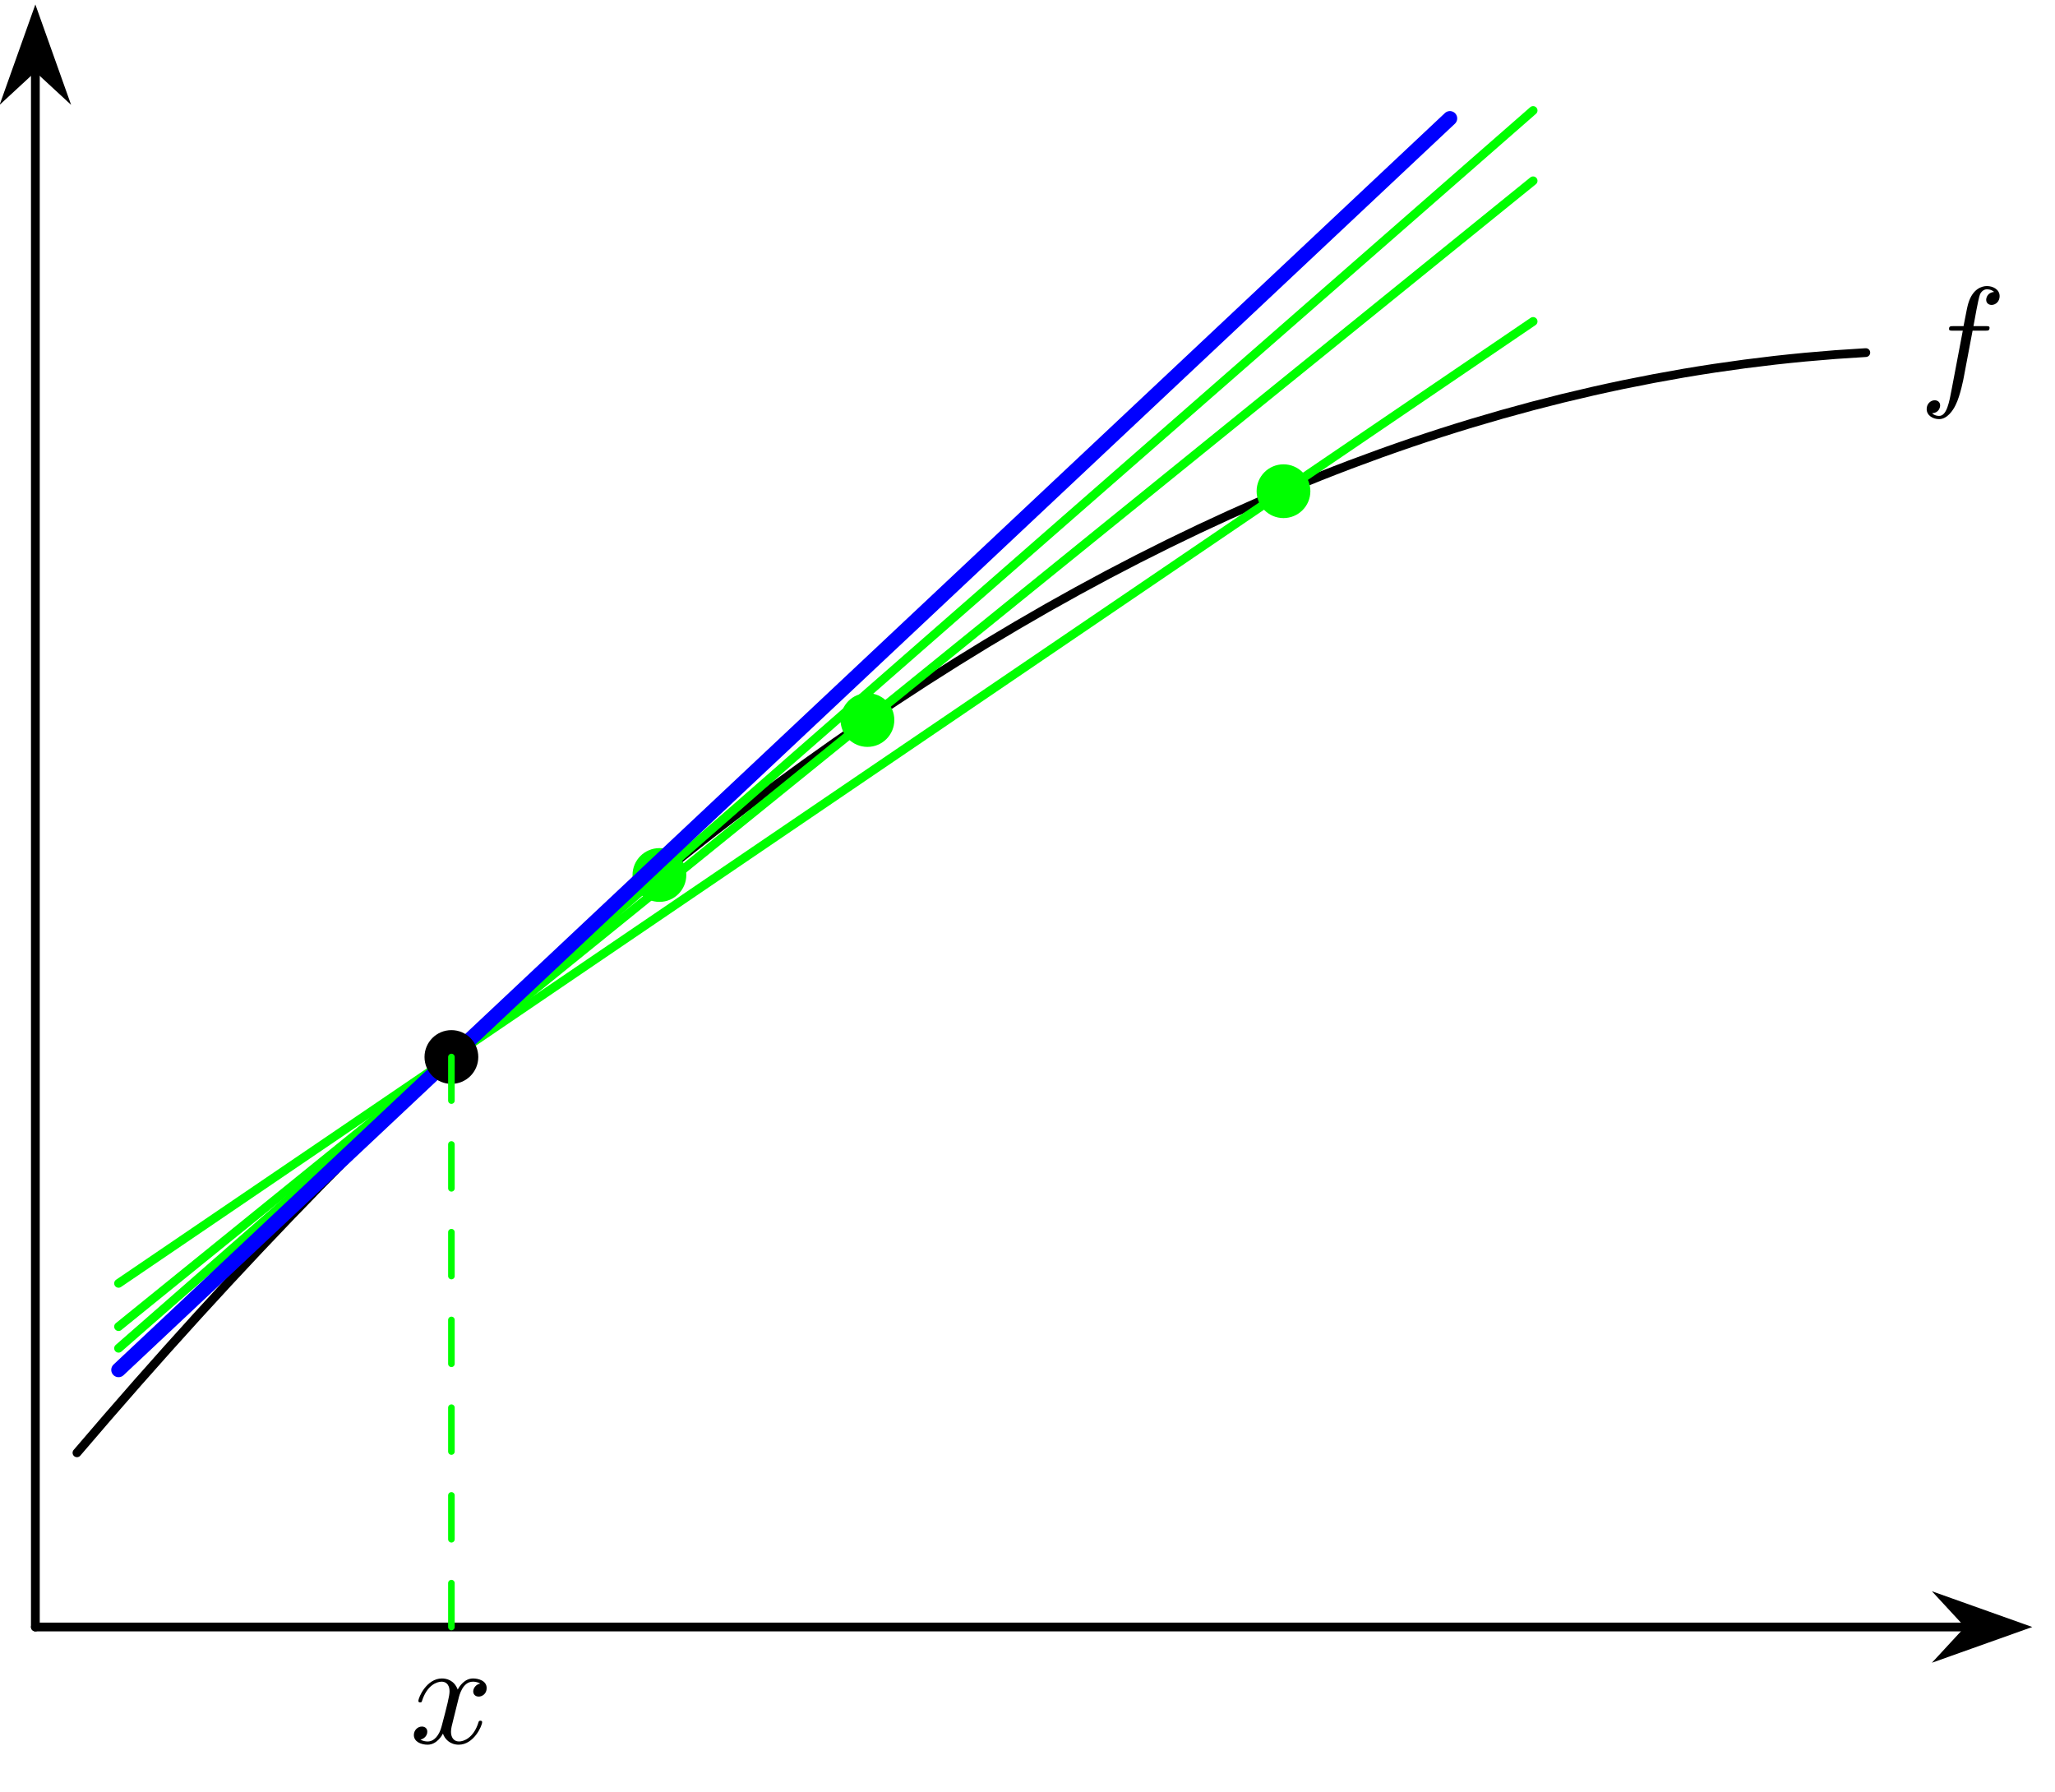
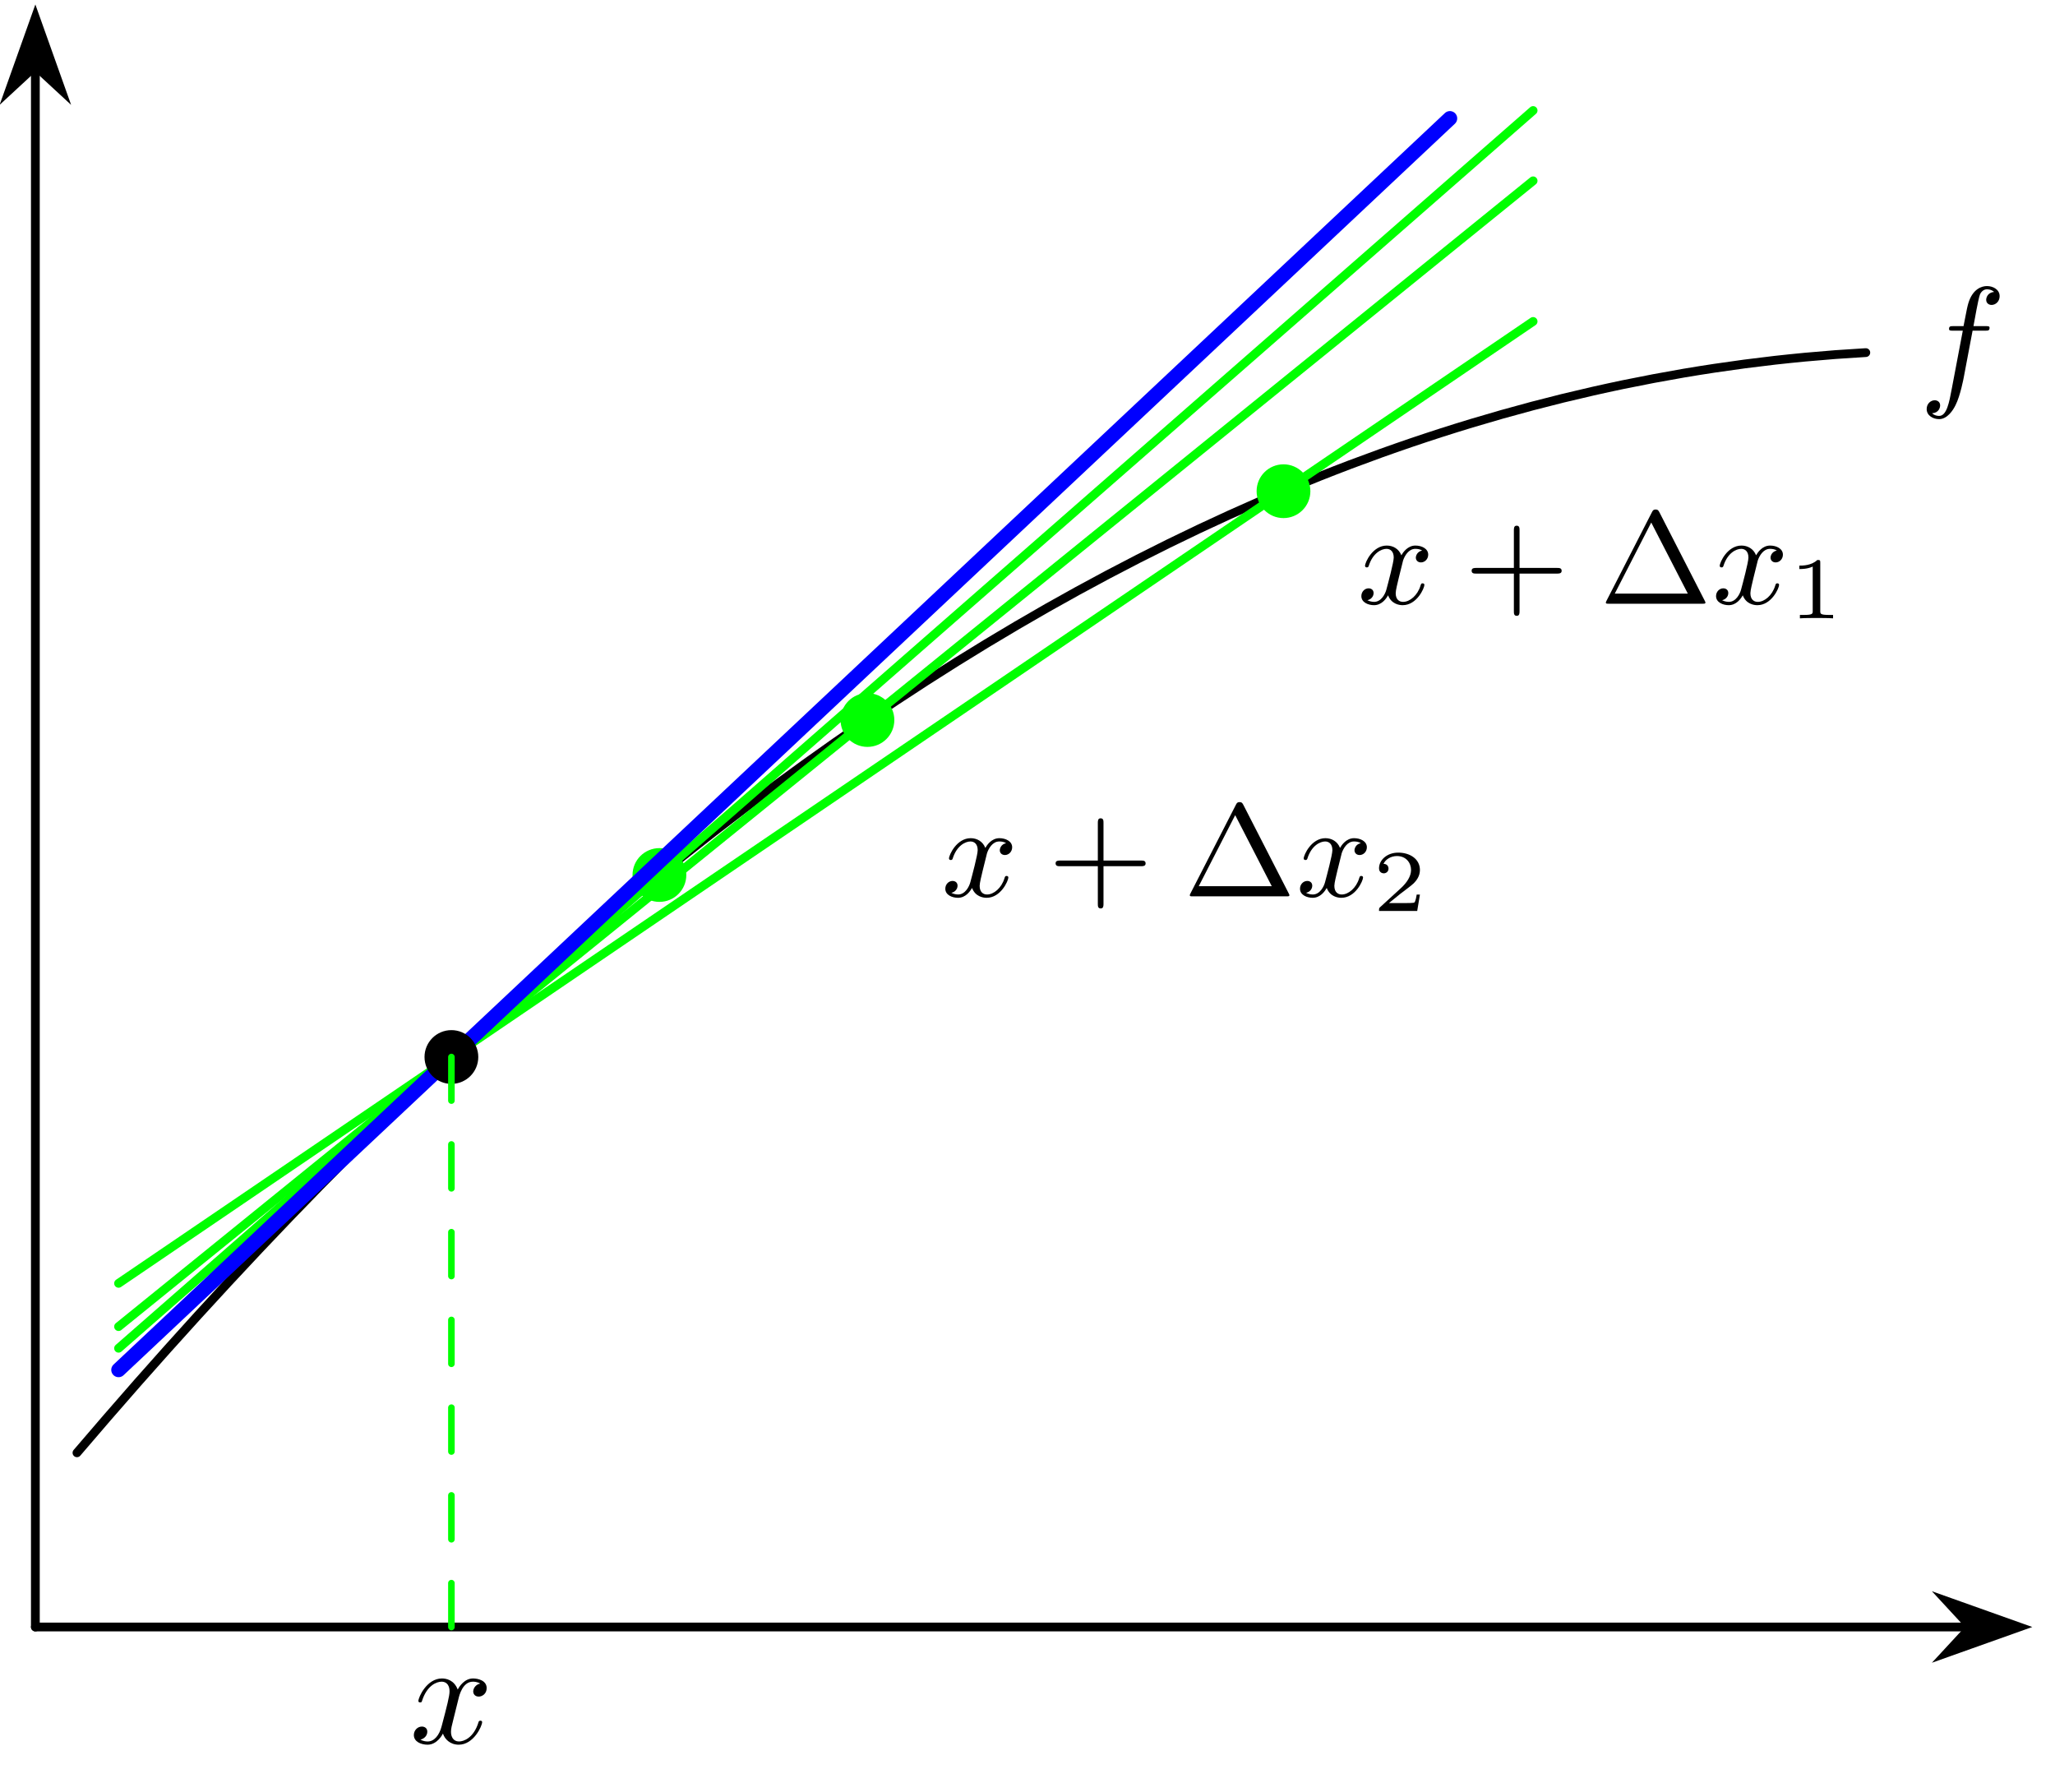
<svg xmlns="http://www.w3.org/2000/svg" xmlns:xlink="http://www.w3.org/1999/xlink" version="1.1" width="189.02pt" height="164.81pt" viewBox="-72 -72 140.015 122.079">
  <defs>
-     <path id="odvod-g0-102" d="M3.656-3.985H4.513C4.712-3.985 4.812-3.985 4.812-4.184C4.812-4.294 4.712-4.294 4.543-4.294H3.716L3.925-5.43C3.965-5.639 4.105-6.346 4.164-6.466C4.254-6.655 4.423-6.804 4.633-6.804C4.672-6.804 4.932-6.804 5.121-6.625C4.682-6.585 4.583-6.237 4.583-6.087C4.583-5.858 4.762-5.738 4.951-5.738C5.21-5.738 5.499-5.958 5.499-6.336C5.499-6.795 5.041-7.024 4.633-7.024C4.294-7.024 3.666-6.844 3.367-5.858C3.308-5.649 3.278-5.549 3.039-4.294H2.351C2.162-4.294 2.052-4.294 2.052-4.105C2.052-3.985 2.142-3.985 2.331-3.985H2.989L2.242-.05C2.062 .917 1.893 1.823 1.375 1.823C1.335 1.823 1.086 1.823 .897 1.644C1.355 1.614 1.445 1.255 1.445 1.106C1.445 .877 1.265 .757 1.076 .757C.817 .757 .528 .976 .528 1.355C.528 1.803 .966 2.042 1.375 2.042C1.923 2.042 2.321 1.455 2.501 1.076C2.819 .448 3.049-.757 3.059-.827L3.656-3.985Z" />
-     <path id="odvod-g0-120" d="M3.328-3.009C3.387-3.268 3.616-4.184 4.314-4.184C4.364-4.184 4.603-4.184 4.812-4.055C4.533-4.005 4.334-3.756 4.334-3.517C4.334-3.357 4.443-3.168 4.712-3.168C4.932-3.168 5.25-3.347 5.25-3.746C5.25-4.264 4.663-4.403 4.324-4.403C3.746-4.403 3.397-3.875 3.278-3.646C3.029-4.304 2.491-4.403 2.202-4.403C1.166-4.403 .598-3.118 .598-2.869C.598-2.77 .697-2.77 .717-2.77C.797-2.77 .827-2.79 .847-2.879C1.186-3.935 1.843-4.184 2.182-4.184C2.371-4.184 2.72-4.095 2.72-3.517C2.72-3.208 2.55-2.54 2.182-1.146C2.022-.528 1.674-.11 1.235-.11C1.176-.11 .946-.11 .737-.239C.986-.289 1.205-.498 1.205-.777C1.205-1.046 .986-1.126 .837-1.126C.538-1.126 .289-.867 .289-.548C.289-.09 .787 .11 1.225 .11C1.883 .11 2.242-.588 2.271-.648C2.391-.279 2.75 .11 3.347 .11C4.374 .11 4.941-1.176 4.941-1.425C4.941-1.524 4.852-1.524 4.822-1.524C4.732-1.524 4.712-1.484 4.692-1.415C4.364-.349 3.686-.11 3.367-.11C2.979-.11 2.819-.428 2.819-.767C2.819-.986 2.879-1.205 2.989-1.644L3.328-3.009Z" />
+     <path id="odvod-g0-120" d="M4.411-3.622C4.08-3.56 3.981-3.273 3.981-3.138C3.981-2.968 4.107-2.815 4.331-2.815C4.582-2.815 4.824-3.031 4.824-3.344C4.824-3.757 4.376-3.963 3.954-3.963C3.416-3.963 3.102-3.488 2.995-3.3C2.824-3.739 2.43-3.963 2-3.963C1.04-3.963 .52-2.815 .52-2.582C.52-2.502 .583-2.475 .646-2.475C.726-2.475 .753-2.52 .771-2.573C1.049-3.461 1.641-3.739 1.982-3.739C2.242-3.739 2.475-3.569 2.475-3.147C2.475-2.824 2.089-1.39 1.973-.959C1.901-.681 1.632-.126 1.139-.126C.959-.126 .771-.188 .681-.242C.924-.287 1.103-.493 1.103-.726C1.103-.95 .933-1.049 .762-1.049C.502-1.049 .269-.825 .269-.52C.269-.081 .753 .099 1.13 .099C1.65 .099 1.955-.332 2.089-.574C2.313 .018 2.842 .099 3.084 .099C4.053 .099 4.564-1.067 4.564-1.282C4.564-1.327 4.537-1.39 4.447-1.39C4.349-1.39 4.34-1.354 4.295-1.219C4.098-.574 3.578-.126 3.111-.126C2.851-.126 2.609-.287 2.609-.717C2.609-.915 2.735-1.408 2.815-1.748C2.851-1.91 3.093-2.878 3.111-2.941C3.219-3.264 3.488-3.739 3.945-3.739C4.107-3.739 4.277-3.712 4.411-3.622Z" />
+     <path id="odvod-g1-49" d="M2.146-3.796C2.146-3.975 2.122-3.975 1.943-3.975C1.548-3.593 .938-3.593 .723-3.593V-3.359C.879-3.359 1.273-3.359 1.632-3.527V-.508C1.632-.311 1.632-.233 1.016-.233H.759V0C1.088-.024 1.554-.024 1.889-.024S2.69-.024 3.019 0V-.233H2.762C2.146-.233 2.146-.311 2.146-.508V-3.796Z" />
+     <path id="odvod-g1-50" d="M3.216-1.118H2.995C2.983-1.034 2.923-.64 2.833-.574C2.792-.538 2.307-.538 2.224-.538H1.106L1.871-1.16C2.074-1.321 2.606-1.704 2.792-1.883C2.971-2.062 3.216-2.367 3.216-2.792C3.216-3.539 2.54-3.975 1.739-3.975C.968-3.975 .43-3.467 .43-2.905C.43-2.6 .687-2.564 .753-2.564C.903-2.564 1.076-2.672 1.076-2.887C1.076-3.019 .998-3.21 .735-3.21C.873-3.515 1.237-3.742 1.65-3.742C2.277-3.742 2.612-3.276 2.612-2.792C2.612-2.367 2.331-1.931 1.913-1.548L.496-.251C.436-.191 .43-.185 .43 0H3.031L3.216-1.118Z" />
+     <path id="odvod-g2-1" d="M4.098-6.214C4.017-6.375 3.972-6.42 3.829-6.42C3.703-6.42 3.649-6.375 3.587-6.25L.493-.215C.457-.143 .439-.099 .439-.081C.439 0 .502 0 .646 0H7.021C7.164 0 7.227 0 7.227-.081C7.227-.09 7.227-.108 7.182-.197L4.098-6.214ZM3.533-5.532L6.025-.69H1.049L3.533-5.532Z" />
+     <path id="odvod-g2-43" d="M6.33-2.053C6.456-2.053 6.644-2.053 6.644-2.242C6.644-2.439 6.474-2.439 6.33-2.439H3.775V-5.003C3.775-5.147 3.775-5.317 3.578-5.317C3.389-5.317 3.389-5.129 3.389-5.003V-2.439H.825C.699-2.439 .511-2.439 .511-2.251C.511-2.053 .681-2.053 .825-2.053H3.389V.511C3.389 .655 3.389 .825 3.587 .825C3.775 .825 3.775 .637 3.775 .511V-2.053H6.33Z" />
+     <path id="odvod-g3-102" d="M3.656-3.985H4.513C4.712-3.985 4.812-3.985 4.812-4.184C4.812-4.294 4.712-4.294 4.543-4.294H3.716L3.925-5.43C3.965-5.639 4.105-6.346 4.164-6.466C4.254-6.655 4.423-6.804 4.633-6.804C4.672-6.804 4.932-6.804 5.121-6.625C4.682-6.585 4.583-6.237 4.583-6.087C4.583-5.858 4.762-5.738 4.951-5.738C5.21-5.738 5.499-5.958 5.499-6.336C5.499-6.795 5.041-7.024 4.633-7.024C4.294-7.024 3.666-6.844 3.367-5.858C3.308-5.649 3.278-5.549 3.039-4.294H2.351C2.162-4.294 2.052-4.294 2.052-4.105C2.052-3.985 2.142-3.985 2.331-3.985H2.989L2.242-.05C2.062 .917 1.893 1.823 1.375 1.823C1.335 1.823 1.086 1.823 .897 1.644C1.355 1.614 1.445 1.255 1.445 1.106C1.445 .877 1.265 .757 1.076 .757C.817 .757 .528 .976 .528 1.355C.528 1.803 .966 2.042 1.375 2.042C1.923 2.042 2.321 1.455 2.501 1.076C2.819 .448 3.049-.757 3.059-.827L3.656-3.985Z" />
+     <path id="odvod-g3-120" d="M3.328-3.009C3.387-3.268 3.616-4.184 4.314-4.184C4.364-4.184 4.603-4.184 4.812-4.055C4.533-4.005 4.334-3.756 4.334-3.517C4.334-3.357 4.443-3.168 4.712-3.168C4.932-3.168 5.25-3.347 5.25-3.746C5.25-4.264 4.663-4.403 4.324-4.403C3.746-4.403 3.397-3.875 3.278-3.646C3.029-4.304 2.491-4.403 2.202-4.403C1.166-4.403 .598-3.118 .598-2.869C.598-2.77 .697-2.77 .717-2.77C.797-2.77 .827-2.79 .847-2.879C1.186-3.935 1.843-4.184 2.182-4.184C2.371-4.184 2.72-4.095 2.72-3.517C2.72-3.208 2.55-2.54 2.182-1.146C2.022-.528 1.674-.11 1.235-.11C1.176-.11 .946-.11 .737-.239C.986-.289 1.205-.498 1.205-.777C1.205-1.046 .986-1.126 .837-1.126C.538-1.126 .289-.867 .289-.548C.289-.09 .787 .11 1.225 .11C1.883 .11 2.242-.588 2.271-.648C2.391-.279 2.75 .11 3.347 .11C4.374 .11 4.941-1.176 4.941-1.425C4.941-1.524 4.852-1.524 4.822-1.524C4.732-1.524 4.712-1.484 4.692-1.415C4.364-.349 3.686-.11 3.367-.11C2.979-.11 2.819-.428 2.819-.767C2.819-.986 2.879-1.205 2.989-1.644L3.328-3.009Z" />
  </defs>
  <g id="odvod-page1">
    <g stroke-miterlimit="10" transform="translate(-69.59057,38.84983)scale(0.996264,-0.996264)">
      <g fill="#000" stroke="#000">
        <g stroke-width="0.4">
          <g stroke-width="0.6">
            <g stroke-linecap="round">
              <g stroke-linejoin="round">
                <path d="M0 0H132.221" fill="none" />
                <g transform="translate(129.7446,0.0)">
                  <g stroke-dasharray="none" stroke-dashoffset="0.0">
                    <g stroke-linejoin="miter">
                      <path d="M5.93 0L1.005 1.754L2.626 0L1.005-1.754Z" />
                    </g>
                  </g>
                </g>
                <path d="M0 0V106.613" fill="none" />
                <g transform="matrix(0.0,1.0,-1.0,0.0,0.0,104.1369)">
                  <g stroke-dasharray="none" stroke-dashoffset="0.0">
                    <g stroke-linejoin="miter">
                      <path d="M5.93 0L1.005 1.754L2.626 0L1.005-1.754Z" />
                    </g>
                  </g>
                </g>
                <path d="M2.845 11.913C2.845 11.913 4.344 13.663 4.919 14.328C5.494 14.993 6.417 16.05 6.992 16.704C7.568 17.357 8.491 18.397 9.066 19.04S10.564 20.705 11.14 21.337C11.715 21.968 12.638 22.973 13.213 23.594C13.788 24.215 14.711 25.202 15.287 25.812C15.862 26.422 16.785 27.392 17.36 27.991C17.935 28.59 18.858 29.542 19.434 30.131S20.932 31.654 21.507 32.231C22.083 32.809 23.005 33.726 23.581 34.292C24.156 34.859 25.079 35.758 25.654 36.314C26.23 36.87 27.152 37.752 27.728 38.297C28.303 38.841 29.226 39.706 29.801 40.24C30.377 40.774 31.299 41.621 31.875 42.144S33.373 43.496 33.948 44.008C34.524 44.52 35.446 45.332 36.022 45.833C36.597 46.334 37.52 47.129 38.095 47.619C38.671 48.11 39.593 48.887 40.169 49.366C40.744 49.846 41.667 50.605 42.242 51.073C42.818 51.542 43.74 52.284 44.316 52.742C44.891 53.199 45.814 53.924 46.389 54.37C46.965 54.817 47.888 55.525 48.463 55.96C49.038 56.396 49.961 57.086 50.536 57.511C51.112 57.936 52.035 58.608 52.61 59.022C53.185 59.436 54.108 60.09 54.683 60.493C55.259 60.896 56.182 61.534 56.757 61.926C57.332 62.318 58.255 62.938 58.831 63.319S60.329 64.302 60.904 64.672C61.479 65.043 62.402 65.628 62.978 65.987S64.476 66.914 65.051 67.262C65.626 67.611 66.549 68.16 67.125 68.498S68.623 69.369 69.198 69.696S70.696 70.537 71.272 70.853C71.847 71.168 72.77 71.666 73.345 71.971C73.921 72.276 74.843 72.756 75.419 73.05C75.994 73.344 76.917 73.806 77.492 74.089C78.068 74.372 78.99 74.817 79.566 75.089C80.141 75.361 81.064 75.789 81.639 76.05C82.215 76.311 83.137 76.721 83.713 76.972C84.288 77.222 85.211 77.615 85.786 77.854S87.284 78.468 87.86 78.697C88.435 78.925 89.358 79.284 89.933 79.501S91.431 80.059 92.007 80.266C92.582 80.473 93.505 80.795 94.08 80.991S95.579 81.492 96.154 81.677C96.729 81.862 97.652 82.15 98.227 82.323C98.803 82.497 99.726 82.767 100.301 82.93C100.876 83.093 101.799 83.346 102.374 83.498C102.95 83.65 103.873 83.886 104.448 84.027C105.023 84.168 105.946 84.386 106.522 84.516C107.097 84.647 108.02 84.847 108.595 84.967C109.17 85.086 110.093 85.268 110.669 85.377C111.244 85.486 112.167 85.652 112.742 85.75C113.317 85.848 114.24 85.996 114.816 86.082S116.314 86.299 116.889 86.375C117.465 86.451 118.387 86.564 118.963 86.629C119.538 86.694 120.461 86.789 121.036 86.843S122.534 86.975 123.11 87.018S125.183 87.153 125.183 87.153" fill="none" />
                <g transform="translate(128.8162,84.65346)">
                  <g stroke="none" transform="scale(-1.00375,1.00375)translate(-69.59057,38.84983)scale(-1,-1)">
                    <g fill="#000">
                      <g stroke="none">
-                         <use x="-69.591" y="38.85" xlink:href="#odvod-g0-102" />
+                         <use x="-69.591" y="38.85" xlink:href="#odvod-g3-102" />
                      </g>
                    </g>
                  </g>
                </g>
-                 <g fill="#0f0" stroke="#0f0">
-                   <path d="M5.69 23.502L102.43 89.284" fill="none" />
-                 </g>
-                 <g fill="#0f0" stroke="#0f0">
+                 <g class="del" data-del="sekante">
                  <g fill="#0f0" stroke="#0f0">
-                     <path d="M87.197 77.675C87.197 78.69 86.374 79.513 85.358 79.513S83.52 78.69 83.52 77.675S84.343 75.836 85.358 75.836S87.197 76.659 87.197 77.675ZM85.358 77.675" stroke="none" />
+                     <path d="M5.69 23.502L102.43 89.284" fill="none" />
                  </g>
-                   <g transform="translate(85.35823,77.67456)">
-                     <g stroke="none" transform="scale(-1.00375,1.00375)translate(-69.59057,38.84983)scale(-1,-1)">
-                       <g fill="#0f0">
-                         <g stroke="none" />
+                   <g fill="#0f0" stroke="#0f0">
+                     <g fill="#0f0" stroke="#0f0">
+                       <path d="M87.197 77.675C87.197 78.69 86.374 79.513 85.358 79.513S83.52 78.69 83.52 77.675S84.343 75.836 85.358 75.836S87.197 76.659 87.197 77.675ZM85.358 77.675" stroke="none" />
+                     </g>
+                     <g transform="translate(85.35823,77.67456)">
+                       <g stroke="none" transform="scale(-1.00375,1.00375)translate(-69.59057,38.84983)scale(-1,-1)">
+                         <g fill="#0f0">
+                           <g stroke="none" />
+                         </g>
+                       </g>
+                     </g>
+                   </g>
+                   <g fill="#0f0" stroke="#0f0">
+                     <path d="M5.69 20.543L102.43 98.901" fill="none" />
+                   </g>
+                   <g fill="#0f0" stroke="#0f0">
+                     <g fill="#0f0" stroke="#0f0">
+                       <path d="M58.744 62.026C58.744 63.042 57.921 63.865 56.905 63.865S55.067 63.042 55.067 62.026S55.89 60.188 56.905 60.188S58.744 61.011 58.744 62.026ZM56.905 62.026" stroke="none" />
+                     </g>
+                     <g transform="translate(56.90549,62.02634)">
+                       <g stroke="none" transform="scale(-1.00375,1.00375)translate(-69.59057,38.84983)scale(-1,-1)">
+                         <g fill="#0f0">
+                           <g stroke="none" />
+                         </g>
+                       </g>
+                     </g>
+                   </g>
+                   <g fill="#0f0" stroke="#0f0">
+                     <path d="M5.69 19.063L102.43 103.71" fill="none" />
+                   </g>
+                   <g fill="#0f0" stroke="#0f0">
+                     <g fill="#0f0" stroke="#0f0">
+                       <path d="M44.518 51.428C44.518 52.443 43.695 53.266 42.679 53.266S40.84 52.443 40.84 51.428S41.664 49.589 42.679 49.589S44.518 50.412 44.518 51.428ZM42.679 51.428" stroke="none" />
+                     </g>
+                     <g transform="translate(42.67911,51.42775)">
+                       <g stroke="none" transform="scale(-1.00375,1.00375)translate(-69.59057,38.84983)scale(-1,-1)">
+                         <g fill="#0f0">
+                           <g stroke="none" />
+                         </g>
                      </g>
                    </g>
                  </g>
                </g>
-                 <g fill="#0f0" stroke="#0f0">
-                   <path d="M5.69 20.543L102.43 98.901" fill="none" />
+                 <g class="del" data-del="tangenta">
+                   <g fill="#00f" stroke="#00f">
+                     <g stroke-width="1.0">
+                       <path d="M5.69 17.584L96.739 103.17" fill="none" />
+                     </g>
+                   </g>
                </g>
-                 <g fill="#0f0" stroke="#0f0">
-                   <g fill="#0f0" stroke="#0f0">
-                     <path d="M58.744 62.026C58.744 63.042 57.921 63.865 56.905 63.865S55.067 63.042 55.067 62.026S55.89 60.188 56.905 60.188S58.744 61.011 58.744 62.026ZM56.905 62.026" stroke="none" />
-                   </g>
-                   <g transform="translate(56.90549,62.02634)">
-                     <g stroke="none" transform="scale(-1.00375,1.00375)translate(-69.59057,38.84983)scale(-1,-1)">
-                       <g fill="#0f0">
-                         <g stroke="none" />
+                 <g transform="translate(90.41393,69.97958)">
+                   <g stroke="none" transform="scale(-1.00375,1.00375)translate(-69.59057,38.84983)scale(-1,-1)">
+                     <g fill="#000">
+                       <g stroke="none">
+                         <use x="-69.591" y="38.85" xlink:href="#odvod-g0-120" />
+                         <use x="-62.319" y="38.85" xlink:href="#odvod-g2-43" />
+                         <use x="-53.104" y="38.85" xlink:href="#odvod-g2-1" />
+                         <use x="-45.424" y="38.85" xlink:href="#odvod-g0-120" />
+                         <use x="-40.201" y="39.846" xlink:href="#odvod-g1-49" />
                      </g>
                    </g>
                  </g>
                </g>
-                 <g fill="#0f0" stroke="#0f0">
-                   <path d="M5.69 19.063L102.43 103.71" fill="none" />
-                 </g>
-                 <g fill="#0f0" stroke="#0f0">
-                   <g fill="#0f0" stroke="#0f0">
-                     <path d="M44.518 51.428C44.518 52.443 43.695 53.266 42.679 53.266S40.84 52.443 40.84 51.428S41.664 49.589 42.679 49.589S44.518 50.412 44.518 51.428ZM42.679 51.428" stroke="none" />
-                   </g>
-                   <g transform="translate(42.67911,51.42775)">
-                     <g stroke="none" transform="scale(-1.00375,1.00375)translate(-69.59057,38.84983)scale(-1,-1)">
-                       <g fill="#0f0">
-                         <g stroke="none" />
+                 <g transform="translate(61.96118,49.96797)">
+                   <g stroke="none" transform="scale(-1.00375,1.00375)translate(-69.59057,38.84983)scale(-1,-1)">
+                     <g fill="#000">
+                       <g stroke="none">
+                         <use x="-69.591" y="38.85" xlink:href="#odvod-g0-120" />
+                         <use x="-62.319" y="38.85" xlink:href="#odvod-g2-43" />
+                         <use x="-53.104" y="38.85" xlink:href="#odvod-g2-1" />
+                         <use x="-45.424" y="38.85" xlink:href="#odvod-g0-120" />
+                         <use x="-40.201" y="39.846" xlink:href="#odvod-g1-50" />
                      </g>
                    </g>
-                   </g>
-                 </g>
-                 <g fill="#00f" stroke="#00f">
-                   <g stroke-width="1.0">
-                     <path d="M5.69 17.584L96.739 103.17" fill="none" />
                  </g>
                </g>
                <path d="M30.291 38.98C30.291 39.996 29.468 40.819 28.453 40.819C27.437 40.819 26.614 39.996 26.614 38.98S27.437 37.142 28.453 37.142C29.468 37.142 30.291 37.965 30.291 38.98ZM28.453 38.98" stroke="none" />
                <g transform="translate(28.45274,38.98012)">
                  <g stroke="none" transform="scale(-1.00375,1.00375)translate(-69.59057,38.84983)scale(-1,-1)">
                    <g fill="#000">
                      <g stroke="none" />
                    </g>
                  </g>
                </g>
                <g fill="#0f0" stroke="#0f0">
                  <g stroke-dasharray="3.0,3.0" stroke-dashoffset="0.0">
                    <g stroke-width="0.45">
                      <path d="M28.453 0V38.98" fill="none" />
                    </g>
                  </g>
                </g>
                <g transform="translate(25.59511,-7.93852)">
                  <g stroke="none" transform="scale(-1.00375,1.00375)translate(-69.59057,38.84983)scale(-1,-1)">
                    <g fill="#000">
                      <g stroke="none">
-                         <use x="-69.591" y="38.85" xlink:href="#odvod-g0-120" />
+                         <use x="-69.591" y="38.85" xlink:href="#odvod-g3-120" />
                      </g>
                    </g>
                  </g>
                </g>
              </g>
            </g>
          </g>
        </g>
      </g>
    </g>
  </g>
</svg>
